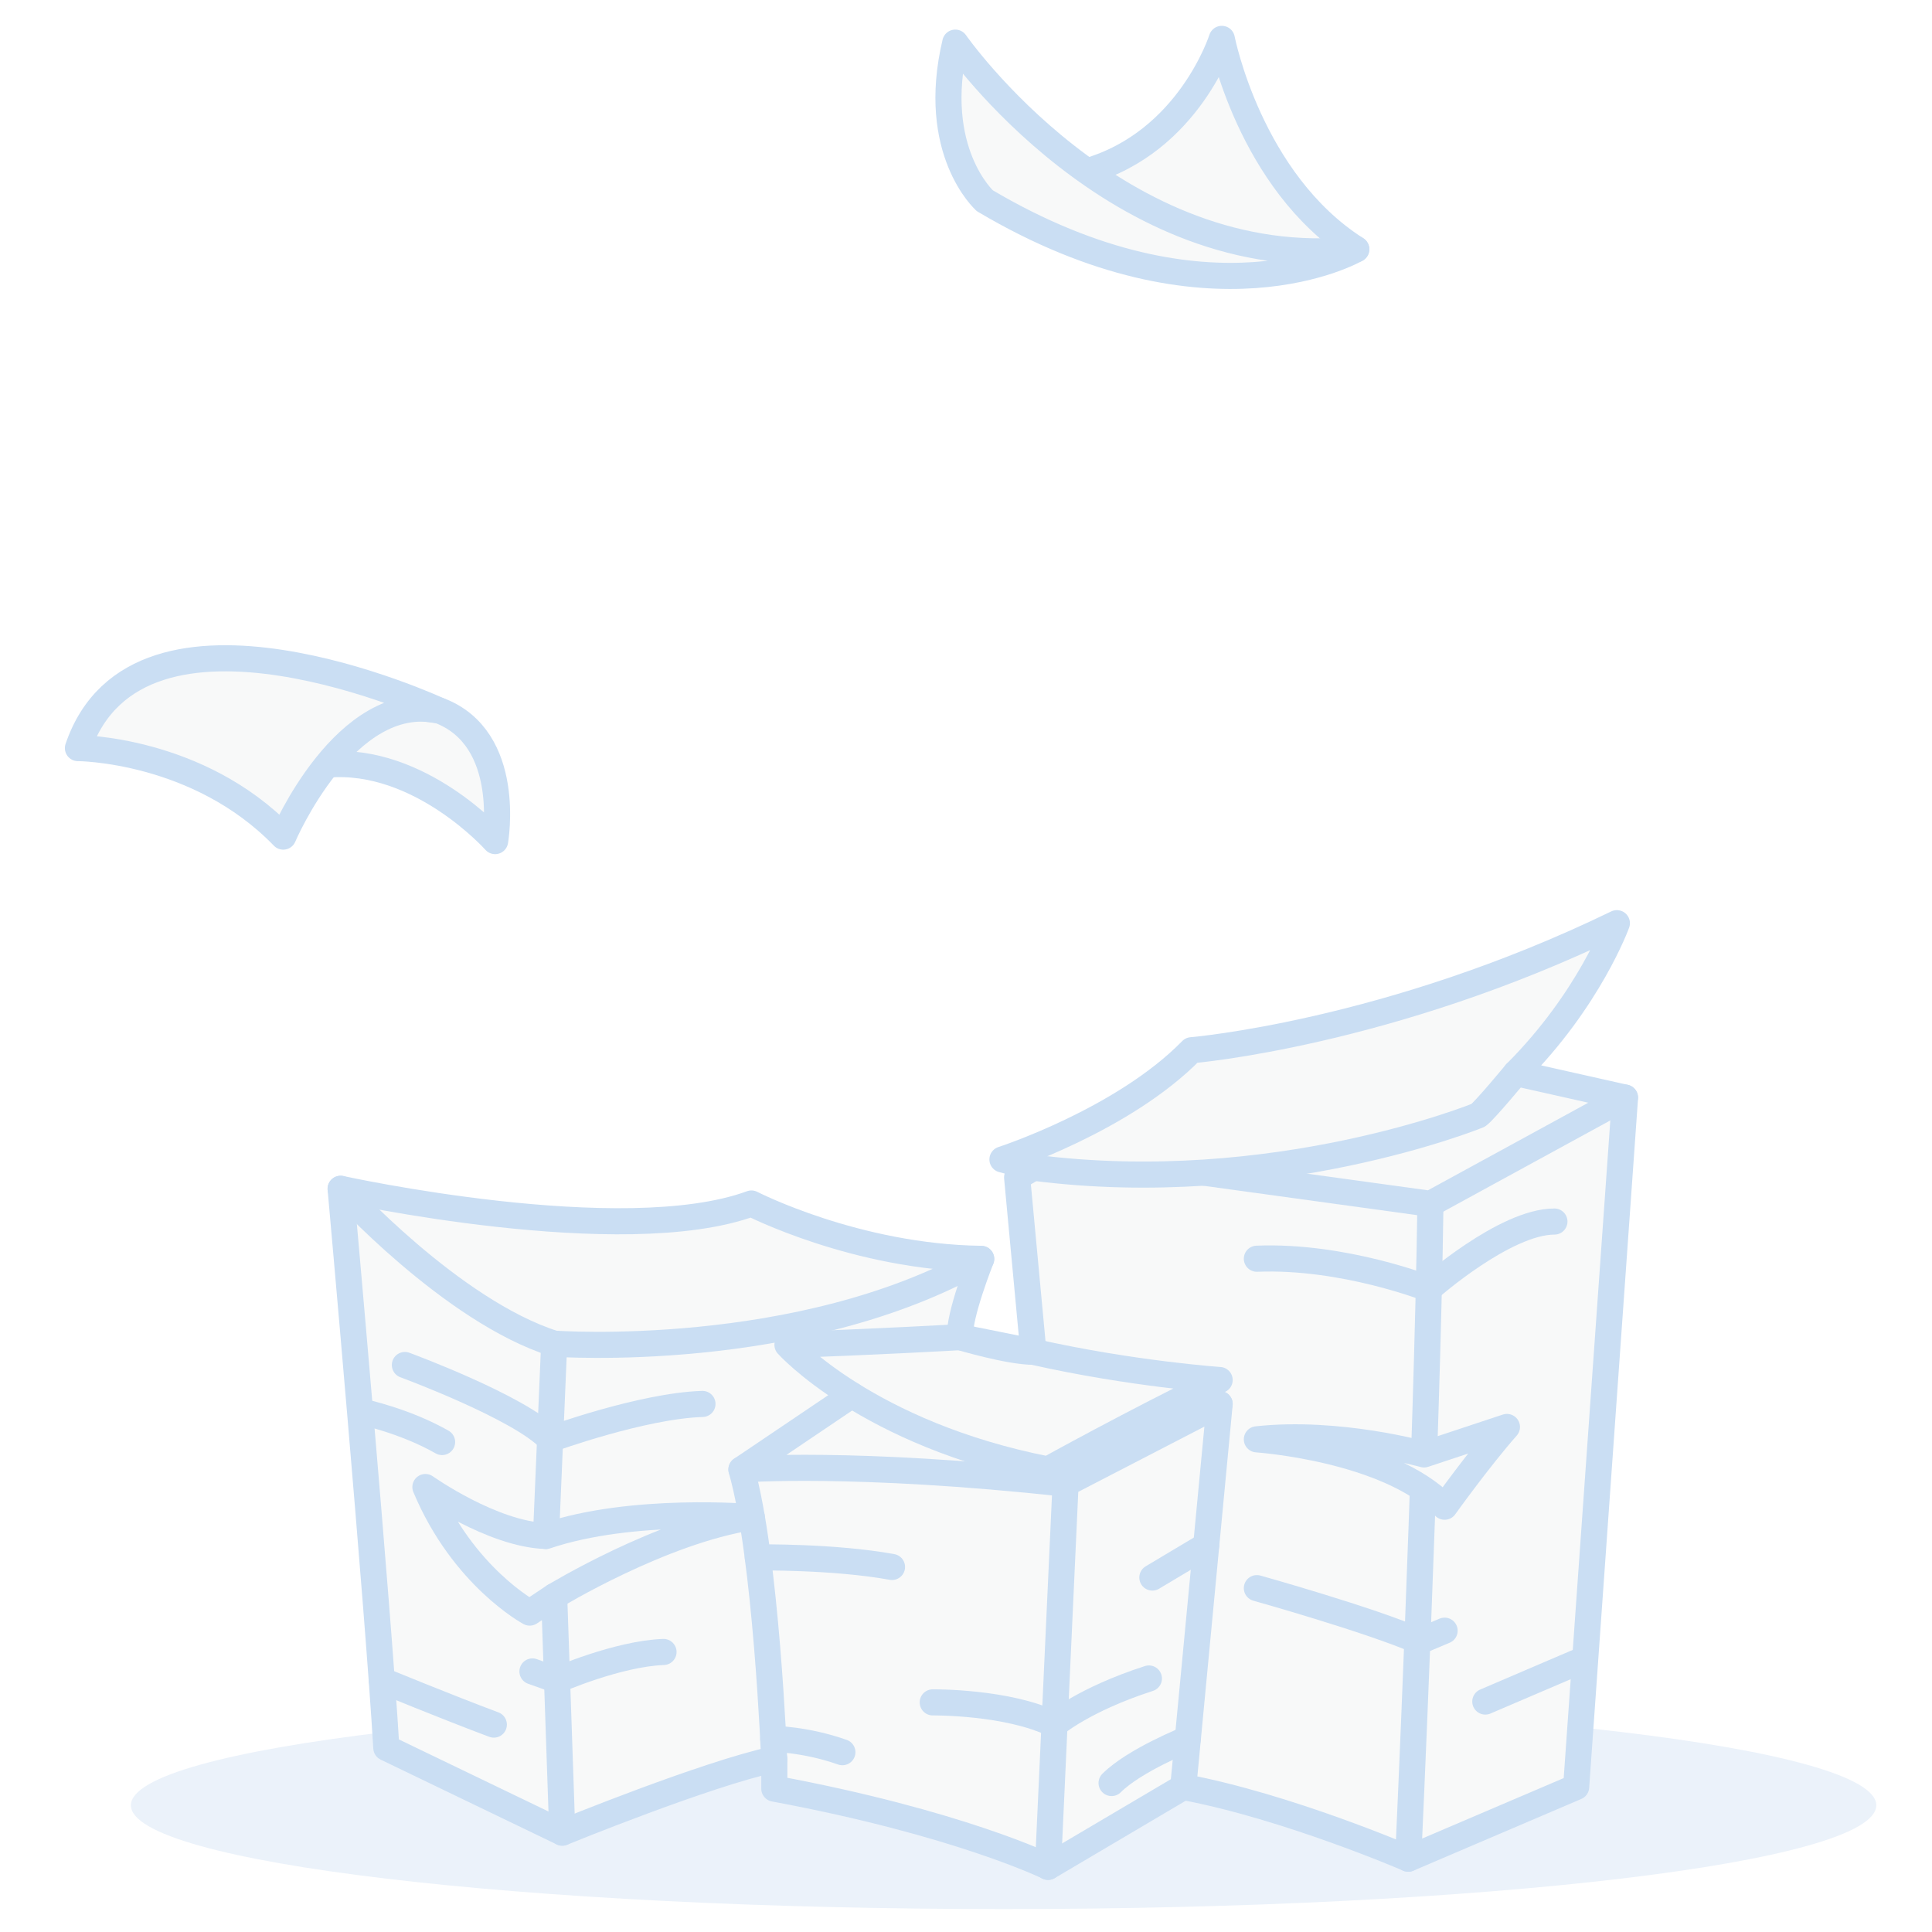
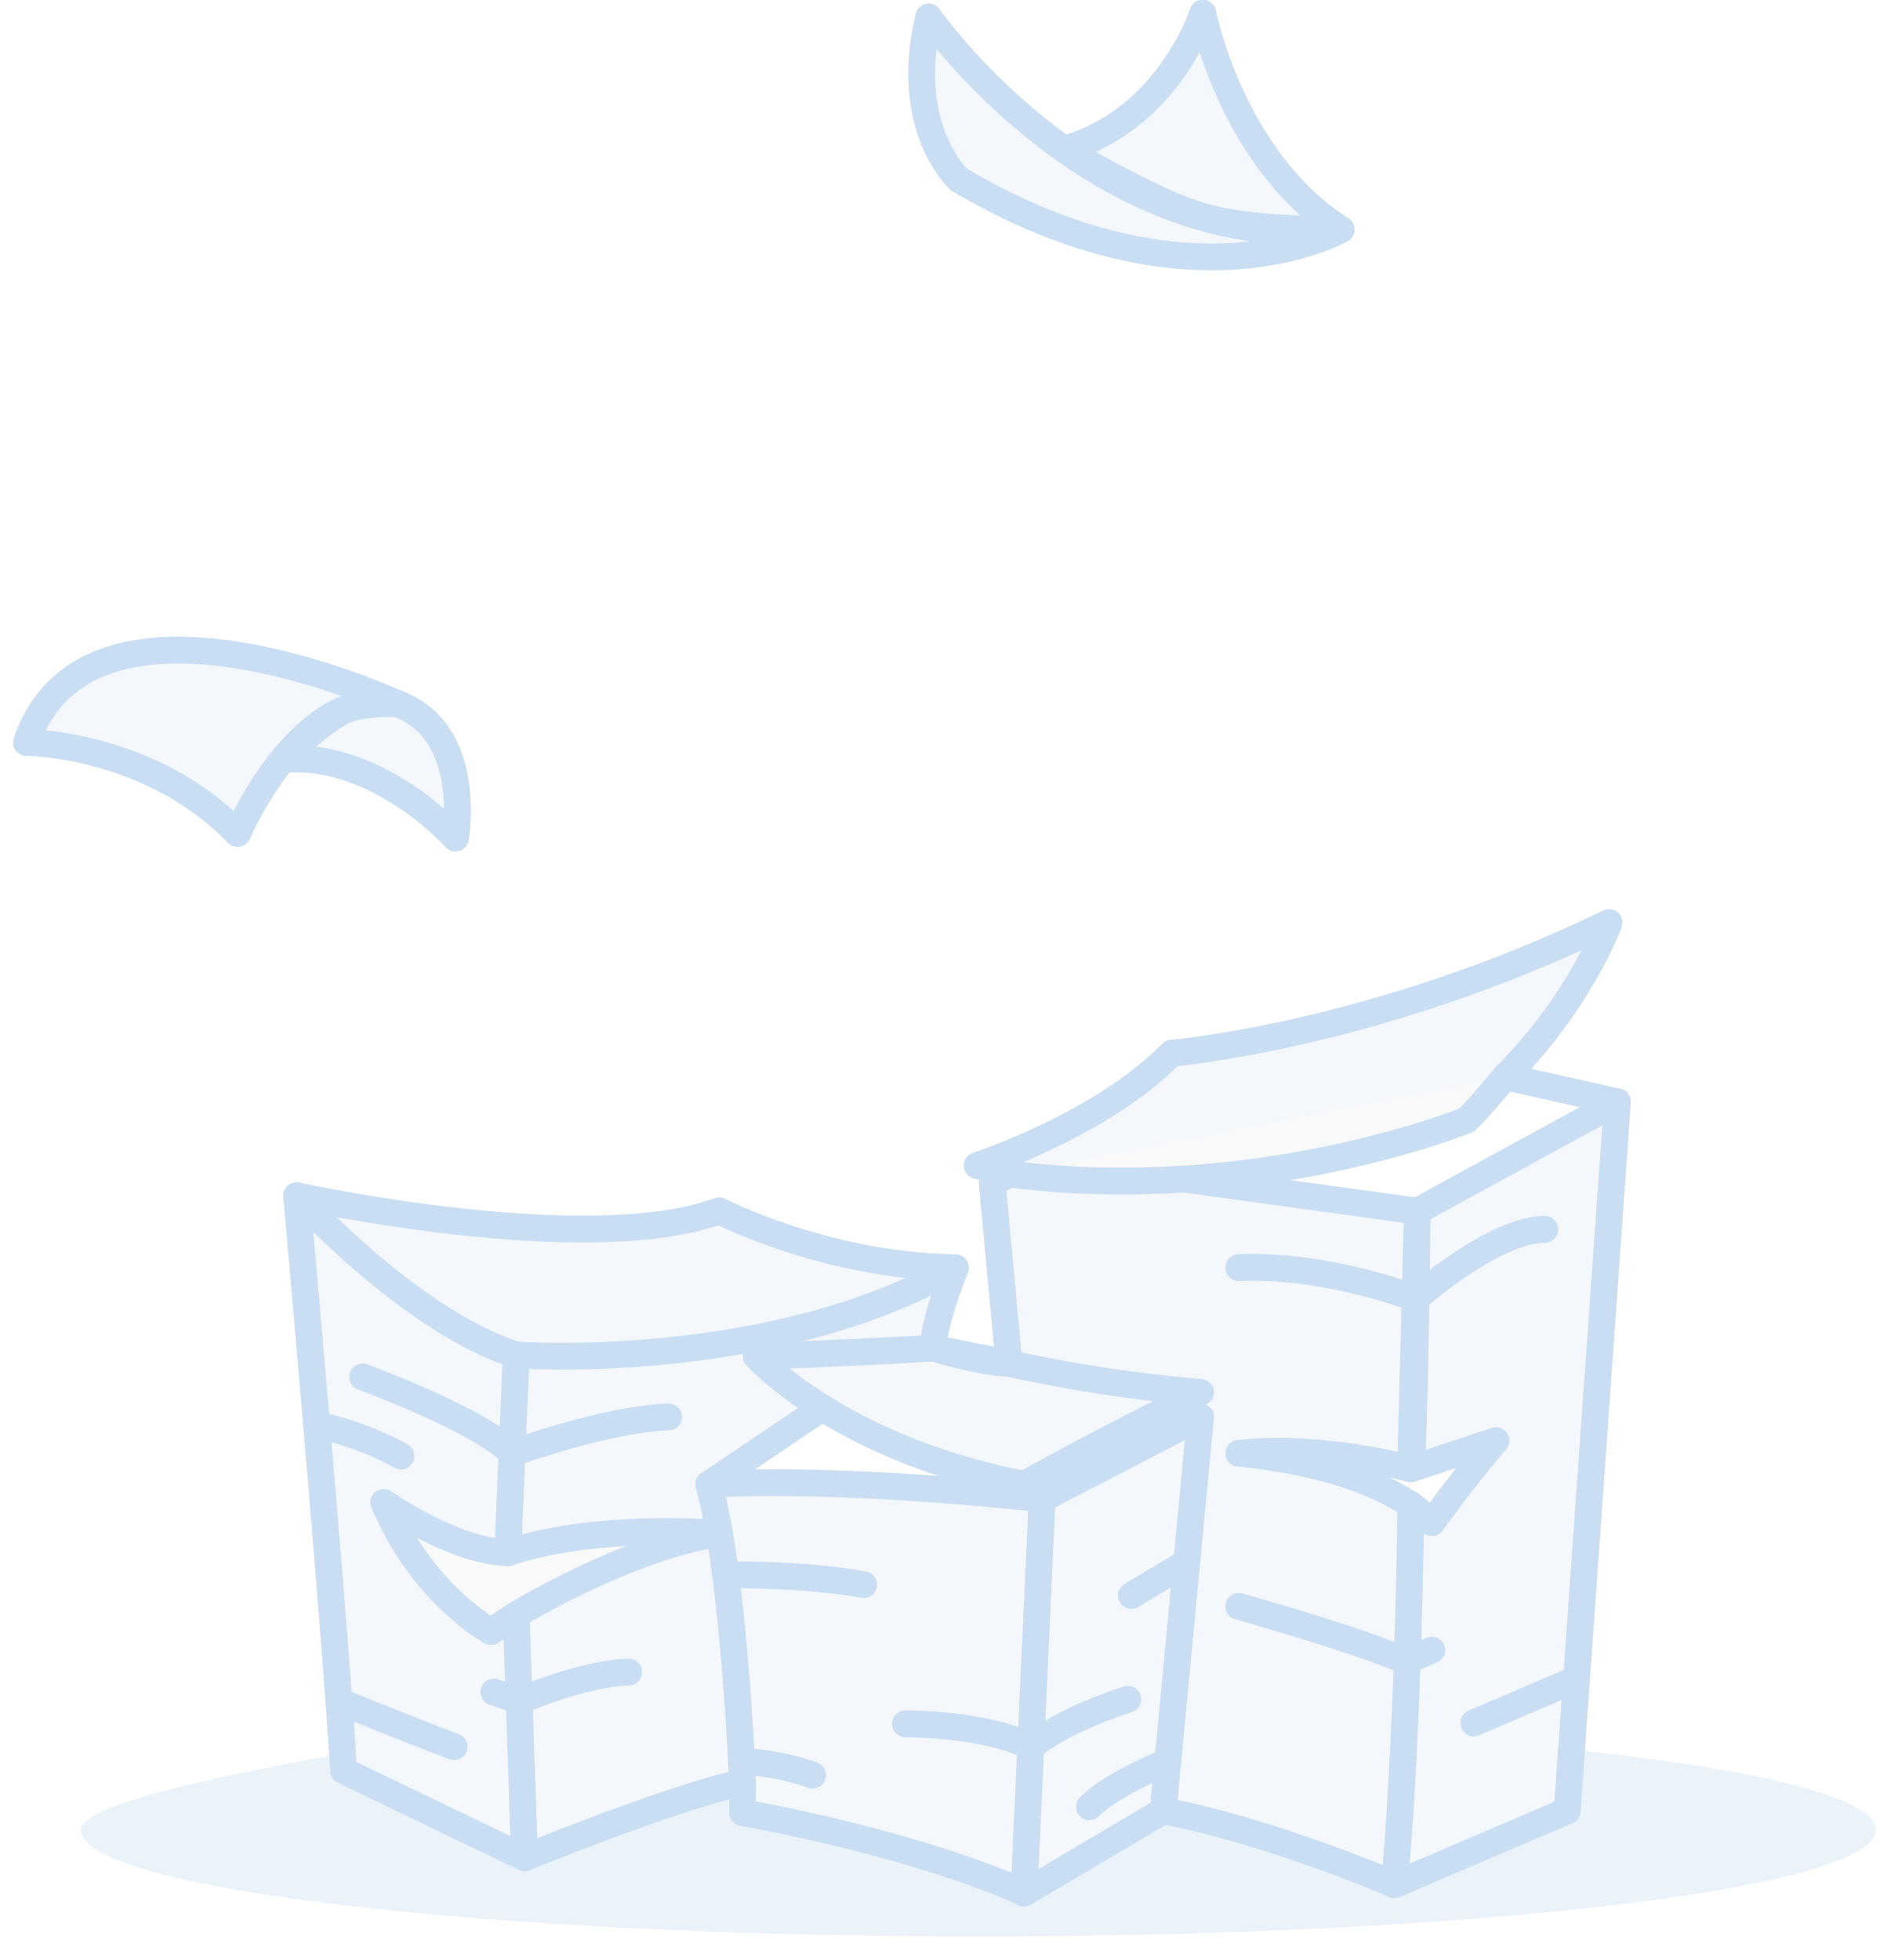
- <svg xmlns="http://www.w3.org/2000/svg" width="74px" height="74px" viewBox="0 0 74 74" version="1.1">
-   <g id="Artboard" stroke="none" stroke-width="1" fill="none" fill-rule="evenodd">
-     <g id="Group-2" transform="translate(2, 1)">
-       <path d="M49.947,8.544 C45.857,5.943 44.798,0.489 44.798,0.489 C44.798,0.489 43.551,4.431 39.636,5.56 L40.313,7.752 L45.257,9.055 L49.949,8.546 L49.947,8.544 Z" id="Path" fill="#F8F9F9" />
-       <path d="M49.947,8.544 C45.857,5.943 44.798,0.489 44.798,0.489 C44.798,0.489 43.551,4.431 39.636,5.56 L40.313,7.752 L45.257,9.055 L49.949,8.546 L49.947,8.544 Z" id="Path" stroke="#CADEF3" stroke-linecap="round" stroke-linejoin="round" />
-       <path d="M35.719,6.686 C35.719,6.686 33.604,4.786 34.59,0.633 C34.59,0.633 40.807,9.566 49.947,8.547 C49.947,8.547 44.354,11.803 35.718,6.687" id="Path" fill="#F8F9F9" />
-       <path d="M35.719,6.686 C35.719,6.686 33.604,4.786 34.59,0.633 C34.59,0.633 40.807,9.566 49.947,8.547 C49.947,8.547 44.354,11.803 35.718,6.687 L35.719,6.686 Z" id="Path" stroke="#CADEF3" stroke-linecap="round" stroke-linejoin="round" />
-       <path d="M10.533,28.285 C14.09,27.983 16.964,31.216 16.964,31.216 C16.964,31.216 17.659,27.277 14.813,26.21 L9.487,25.515 L10.532,28.285 L10.533,28.285 Z" id="Path" fill="#F8F9F9" />
-       <path d="M10.533,28.285 C14.09,27.983 16.964,31.216 16.964,31.216 C16.964,31.216 17.659,27.277 14.813,26.21 L9.487,25.515 L10.532,28.285 L10.533,28.285 Z" id="Path" stroke="#CADEF3" stroke-linecap="round" stroke-linejoin="round" />
-       <path d="M0.985,27.653 C0.985,27.653 5.582,27.665 8.849,31.044 C8.849,31.044 11.221,25.447 14.813,26.212 C14.813,26.212 3.293,20.87 0.985,27.654" id="Path" fill="#F8F9F9" />
-       <path d="M0.985,27.653 C0.985,27.653 5.582,27.665 8.849,31.044 C8.849,31.044 11.221,25.447 14.813,26.212 C14.813,26.212 3.293,20.87 0.985,27.654 L0.985,27.653 Z" id="Path" stroke="#CADEF3" stroke-linecap="round" stroke-linejoin="round" />
-       <path d="M69.866,68.147 C69.866,70.343 54.899,72.122 36.44,72.122 C17.979,72.122 3.014,70.343 3.014,68.147 C3.014,65.951 17.98,64.173 36.441,64.173 C54.899,64.173 69.867,65.951 69.867,68.147" id="Path" fill="#EBF2FA" />
-       <path d="M27.653,66.384 C25.031,66.946 19.537,69.194 19.537,69.194 L12.797,65.947 C12.484,60.577 11.047,44.533 11.047,44.533 C11.047,44.533 21.849,46.907 26.781,45.097 C26.781,45.097 30.778,47.155 35.583,47.217 C35.583,47.217 34.71,49.402 34.772,50.215 C34.772,50.215 36.645,50.776 37.581,50.776 L36.958,44.098 L37.583,43.722 L36.396,43.41 C36.396,43.41 41.016,41.912 43.638,39.226 C43.638,39.226 51.193,38.603 59.93,34.36 C59.93,34.36 58.869,37.294 56.059,40.101 L60.242,41.04 L58.37,67.445 L51.941,70.191 C51.941,70.191 47.323,68.194 43.326,67.445 L38.147,70.504 C38.147,70.504 34.712,68.819 27.658,67.508 L27.658,66.384 L27.653,66.384 Z" id="Path" fill="#F8F9F9" />
+ <svg xmlns="http://www.w3.org/2000/svg" width="70px" height="73px" viewBox="0 0 70 73" version="1.1">
+   <g id="Page-1" stroke="none" stroke-width="1" fill="none" fill-rule="evenodd">
+     <g id="paper-stack">
+       <path d="M44.798,0.489 C44.798,0.489 43.551,4.431 39.636,5.56 C41.937,6.898 43.656,7.732 44.792,8.061 C45.948,8.396 47.667,8.557 49.949,8.546 C45.857,5.943 44.798,0.489 44.798,0.489 Z" id="Path" stroke="#CADEF3" fill-opacity="0.2" fill="#CADEF3" stroke-linecap="round" stroke-linejoin="round" />
+       <path d="M35.719,6.686 C35.719,6.686 33.604,4.786 34.59,0.633 C34.59,0.633 40.807,9.566 49.947,8.547 C49.947,8.547 44.354,11.803 35.718,6.687 L35.719,6.686 Z" id="Path" stroke="#CADEF3" fill-opacity="0.2" fill="#CADEF3" stroke-linecap="round" stroke-linejoin="round" />
+       <path d="M16.964,31.216 C16.964,31.216 17.659,27.277 14.813,26.21 C13.87,26.194 13.194,26.285 12.784,26.483 C12.242,26.746 11.491,27.346 10.532,28.285 C14.09,27.983 16.964,31.216 16.964,31.216 Z" id="Path" stroke="#CADEF3" fill-opacity="0.2" fill="#CADEF3" stroke-linecap="round" stroke-linejoin="round" />
+       <path d="M0.985,27.653 C0.985,27.653 5.582,27.665 8.849,31.044 C8.849,31.044 11.221,25.447 14.813,26.212 C14.813,26.212 3.293,20.87 0.985,27.654 L0.985,27.653 Z" id="Path" stroke="#CADEF3" fill-opacity="0.2" fill="#CADEF3" stroke-linecap="round" stroke-linejoin="round" />
+       <path d="M36.44,72.122 C17.979,72.122 3.014,70.343 3.014,68.147 C3.014,67.437 6.097,66.522 12.263,65.402 L12.888,66.207 C16.405,68.118 18.585,69.021 19.428,68.917 C22.671,68.516 25.175,67.332 27.398,66.487 C28.365,66.119 27.45,67.207 27.872,67.421 C28.948,67.968 30.4,68.731 32.51,68.731 C33.103,68.731 37.422,70.235 38.006,70.344 C39.997,70.717 41.357,67.849 43.279,67.695 C46.144,67.464 49.504,69.795 51.993,69.951 C52.951,70.011 55.018,69.168 58.194,67.421 C58.194,65.893 58.296,65.14 58.5,65.161 C65.469,65.889 69.867,66.957 69.867,68.147 C69.866,70.343 54.899,72.122 36.44,72.122 Z" id="Path" fill-opacity="0.4" fill="#CADEF3" />
+       <path d="M19.537,69.194 L12.797,65.947 C12.484,60.577 11.047,44.533 11.047,44.533 C11.047,44.533 21.849,46.907 26.781,45.097 C26.781,45.097 30.778,47.155 35.583,47.217 C35.583,47.217 34.71,49.402 34.772,50.215 C34.772,50.215 28.172,50.663 28.616,50.776 C28.843,50.833 29.454,51.386 30.448,52.432 L27.09,55.196 L32.492,55.196 L38.692,55.568 L32.492,53.253 L29.081,50.776 C34.744,50.776 37.577,50.776 37.581,50.776 L36.958,44.098 L37.583,43.722 L36.396,43.41 C36.396,43.41 41.016,41.912 43.638,39.226 C43.638,39.226 51.193,38.603 59.93,34.36 C59.93,34.36 59.123,37.125 56.314,39.933 C55.509,40.861 54.911,41.448 54.521,41.694 C53.499,42.335 52.513,42.317 51.941,42.547 C49.626,43.478 47.612,43.428 47.381,43.722 C46.074,45.381 52.453,44.981 52.862,45.097 C53.154,45.179 55.614,43.827 60.242,41.04 L58.37,67.445 C55.518,69.02 53.681,69.811 52.862,69.819 C52.042,69.827 51.735,69.057 51.941,67.508 L52.352,62.995 L52.862,56.794 L53.209,56.552 L55.682,53.678 L52.352,54.491 L46.07,54.189 L52.352,56.157 C52.732,61.74 52.732,64.613 52.352,64.775 C52.069,64.896 51.932,66.701 51.941,70.191 C51.941,70.191 47.323,68.194 43.326,67.445 L38.147,70.504 C38.147,70.504 34.712,68.819 27.658,67.508 L27.658,66.384 C27.38,66.443 24.795,67.23 19.903,68.746 C19.729,63.753 19.465,60.897 19.111,60.178 C18.883,59.713 25.693,57.648 25.354,57.277 C24.394,56.226 19.537,57.743 19.111,57.743 C18.15,57.743 15.059,56.958 14.601,56.552 C14.309,56.293 14.936,57.892 16.795,59.579 C17.199,59.946 17.971,60.304 19.111,60.654 C19.395,66.347 19.537,69.194 19.537,69.194 Z" id="Path" fill-opacity="0.2" fill="#CADEF3" />
      <path d="M27.653,66.384 C25.031,66.946 19.537,69.194 19.537,69.194 L12.797,65.947 C12.484,60.577 11.047,44.533 11.047,44.533 C11.047,44.533 21.849,46.907 26.781,45.097 C26.781,45.097 30.778,47.155 35.583,47.217 C35.583,47.217 34.71,49.402 34.772,50.215 C34.772,50.215 36.645,50.776 37.581,50.776 L36.958,44.098 L37.583,43.722 L36.396,43.41 C36.396,43.41 41.016,41.912 43.638,39.226 C43.638,39.226 51.193,38.603 59.93,34.36 C59.93,34.36 58.869,37.294 56.059,40.101 L60.242,41.04 L58.37,67.445 L51.941,70.191 C51.941,70.191 47.323,68.194 43.326,67.445 L38.147,70.504 C38.147,70.504 34.712,68.819 27.658,67.508 L27.658,66.384 L27.653,66.384 Z" id="Path" stroke="#CADEF3" stroke-linecap="round" stroke-linejoin="round" />
      <path d="M11.047,44.535 C11.047,44.535 15.293,49.216 19.226,50.465 C19.226,50.465 28.651,51.152 35.581,47.221" id="Path" stroke="#CADEF3" stroke-linecap="round" stroke-linejoin="round" />
      <path d="M19.536,69.194 L19.226,60.14 L18.289,60.766 C18.289,60.766 15.729,59.392 14.294,55.957 C14.294,55.957 16.855,57.77 18.913,57.831 L19.226,50.464" id="Path" fill="#F8F9F9" />
      <path d="M19.536,69.194 L19.226,60.14 L18.289,60.766 C18.289,60.766 15.729,59.392 14.294,55.957 C14.294,55.957 16.855,57.77 18.913,57.831 L19.226,50.464" id="Path" stroke="#CADEF3" stroke-linecap="round" stroke-linejoin="round" />
-       <polyline id="Path" fill="#F8F9F9" points="60.239 41.039 52.788 45.109 44.107 43.914" />
      <polyline id="Path" stroke="#CADEF3" stroke-linecap="round" stroke-linejoin="round" points="60.239 41.039 52.788 45.109 44.107 43.914" />
      <path d="M51.937,70.192 C51.937,70.192 52.655,54.607 52.789,45.111" id="Path" fill="#F8F9F9" />
-       <path d="M51.937,70.192 C51.937,70.192 52.655,54.607 52.789,45.111" id="Path" stroke="#CADEF3" stroke-linecap="round" stroke-linejoin="round" />
+       <path d="M51.937,70.192 C51.937,70.192 52.416,65.53 52.55,56.033" id="Path" stroke="#CADEF3" stroke-linecap="round" stroke-linejoin="round" />
+       <path d="M52.545,54.612 C52.618,54.609 52.7,51.442 52.789,45.111 L52.545,54.612 Z" id="Path-Copy" stroke="#CADEF3" stroke-linecap="round" stroke-linejoin="round" />
      <path d="M46.141,47.212 C49.466,47.077 52.727,48.365 52.727,48.365 C52.727,48.365 55.638,45.788 57.538,45.788" id="Path" stroke="#CADEF3" stroke-linecap="round" stroke-linejoin="round" />
      <path d="M58.713,62.537 L54.891,64.173" id="Path" fill="#F8F9F9" />
      <path d="M58.713,62.537 L54.891,64.173" id="Path" stroke="#CADEF3" stroke-linecap="round" stroke-linejoin="round" />
      <path d="M46.141,59.829 C46.141,59.829 50.511,61.052 52.363,61.868 L53.332,61.459" id="Path" stroke="#CADEF3" stroke-linecap="round" stroke-linejoin="round" />
      <polyline id="Path" stroke="#CADEF3" stroke-linecap="round" stroke-linejoin="round" points="43.321 67.446 44.715 52.777 38.814 55.83 38.14 70.505" />
-       <path d="M30.625,52.433 L26.399,55.285 C26.399,55.285 30.741,54.947 38.814,55.83" id="Path" fill="#F8F9F9" />
      <path d="M30.625,52.433 L26.399,55.285 C26.399,55.285 30.741,54.947 38.814,55.83" id="Path" stroke="#CADEF3" stroke-linecap="round" stroke-linejoin="round" />
      <path d="M44.715,52.776 L43.557,52.431" id="Path" fill="#F8F9F9" />
      <path d="M44.715,52.776 L43.557,52.431" id="Path" stroke="#CADEF3" stroke-linecap="round" stroke-linejoin="round" />
      <path d="M27.653,66.384 C27.653,66.384 27.348,58.609 26.399,55.285" id="Path" fill="#F8F9F9" />
      <path d="M27.653,66.384 C27.653,66.384 27.348,58.609 26.399,55.285" id="Path" stroke="#CADEF3" stroke-linecap="round" stroke-linejoin="round" />
      <path d="M19.226,60.142 C19.226,60.142 23.325,57.641 26.796,57.108 C26.796,57.108 22.215,56.714 18.913,57.832" id="Path" fill="#F8F9F9" />
      <path d="M19.226,60.142 C19.226,60.142 23.325,57.641 26.796,57.108 C26.796,57.108 22.215,56.714 18.913,57.832" id="Path" stroke="#CADEF3" stroke-linecap="round" stroke-linejoin="round" />
      <path d="M13.508,51.283 C13.508,51.283 17.914,52.905 19.07,54.13 C19.07,54.13 22.6,52.844 24.906,52.774" id="Path" stroke="#CADEF3" stroke-linecap="round" stroke-linejoin="round" />
      <path d="M11.88,53.078 C11.88,53.078 13.508,53.42 14.933,54.233" id="Path" fill="#F8F9F9" />
      <path d="M11.88,53.078 C11.88,53.078 13.508,53.42 14.933,54.233" id="Path" stroke="#CADEF3" stroke-linecap="round" stroke-linejoin="round" />
      <path d="M18.394,63.02 L19.336,63.356 C19.336,63.356 21.65,62.341 23.414,62.274" id="Path" stroke="#CADEF3" stroke-linecap="round" stroke-linejoin="round" />
      <path d="M12.621,63.355 C12.621,63.355 15.098,64.377 16.915,65.056" id="Path" fill="#F8F9F9" />
      <path d="M12.621,63.355 C12.621,63.355 15.098,64.377 16.915,65.056" id="Path" stroke="#CADEF3" stroke-linecap="round" stroke-linejoin="round" />
      <path d="M27.026,58.653 C27.026,58.653 29.927,58.611 32.166,59.018" id="Path" fill="#F8F9F9" />
      <path d="M27.026,58.653 C27.026,58.653 29.927,58.611 32.166,59.018" id="Path" stroke="#CADEF3" stroke-linecap="round" stroke-linejoin="round" />
      <path d="M33.726,64.205 C33.726,64.205 36.611,64.174 38.39,65.056 C38.39,65.056 39.494,64.102 42.005,63.29" id="Path" stroke="#CADEF3" stroke-linecap="round" stroke-linejoin="round" />
      <path d="M44.201,58.191 C44.201,58.191 43.156,58.814 42.138,59.423" id="Path" fill="#F8F9F9" />
      <path d="M44.201,58.191 C44.201,58.191 43.156,58.814 42.138,59.423" id="Path" stroke="#CADEF3" stroke-linecap="round" stroke-linejoin="round" />
      <path d="M43.496,65.605 C43.496,65.605 41.459,66.413 40.576,67.294" id="Path" fill="#F8F9F9" />
      <path d="M43.496,65.605 C43.496,65.605 41.459,66.413 40.576,67.294" id="Path" stroke="#CADEF3" stroke-linecap="round" stroke-linejoin="round" />
      <path d="M27.617,65.605 C27.617,65.605 28.841,65.611 30.265,66.113" id="Path" fill="#F8F9F9" />
      <path d="M27.617,65.605 C27.617,65.605 28.841,65.611 30.265,66.113" id="Path" stroke="#CADEF3" stroke-linecap="round" stroke-linejoin="round" />
-       <path d="M46.141,54.13 C46.141,54.13 51.161,54.472 53.332,56.711 C53.332,56.711 54.641,54.88 55.719,53.656 L52.544,54.708 C52.544,54.708 49.261,53.788 46.141,54.129" id="Path" fill="#F8F9F9" />
      <path d="M46.141,54.13 C46.141,54.13 51.161,54.472 53.332,56.711 C53.332,56.711 54.641,54.88 55.719,53.656 L52.544,54.708 C52.544,54.708 49.261,53.788 46.141,54.129 L46.141,54.13 Z" id="Path" stroke="#CADEF3" stroke-linecap="round" stroke-linejoin="round" />
      <path d="M34.769,50.216 C34.769,50.216 31.215,50.418 28.162,50.511 C28.162,50.511 31.225,53.93 38.138,55.285 C38.138,55.285 41.325,53.517 44.715,51.858 C44.715,51.858 41.363,51.628 37.578,50.777 L34.769,50.216 Z" id="Path" stroke="#CADEF3" stroke-linecap="round" stroke-linejoin="round" />
      <path d="M56.056,40.104 C56.056,40.104 54.891,41.515 54.619,41.719 C54.619,41.719 46.791,44.915 37.578,43.724" id="Path" fill="#F8F9F9" />
      <path d="M56.056,40.104 C56.056,40.104 54.891,41.515 54.619,41.719 C54.619,41.719 46.791,44.915 37.578,43.724" id="Path" stroke="#CADEF3" stroke-linecap="round" stroke-linejoin="round" />
    </g>
  </g>
</svg>
